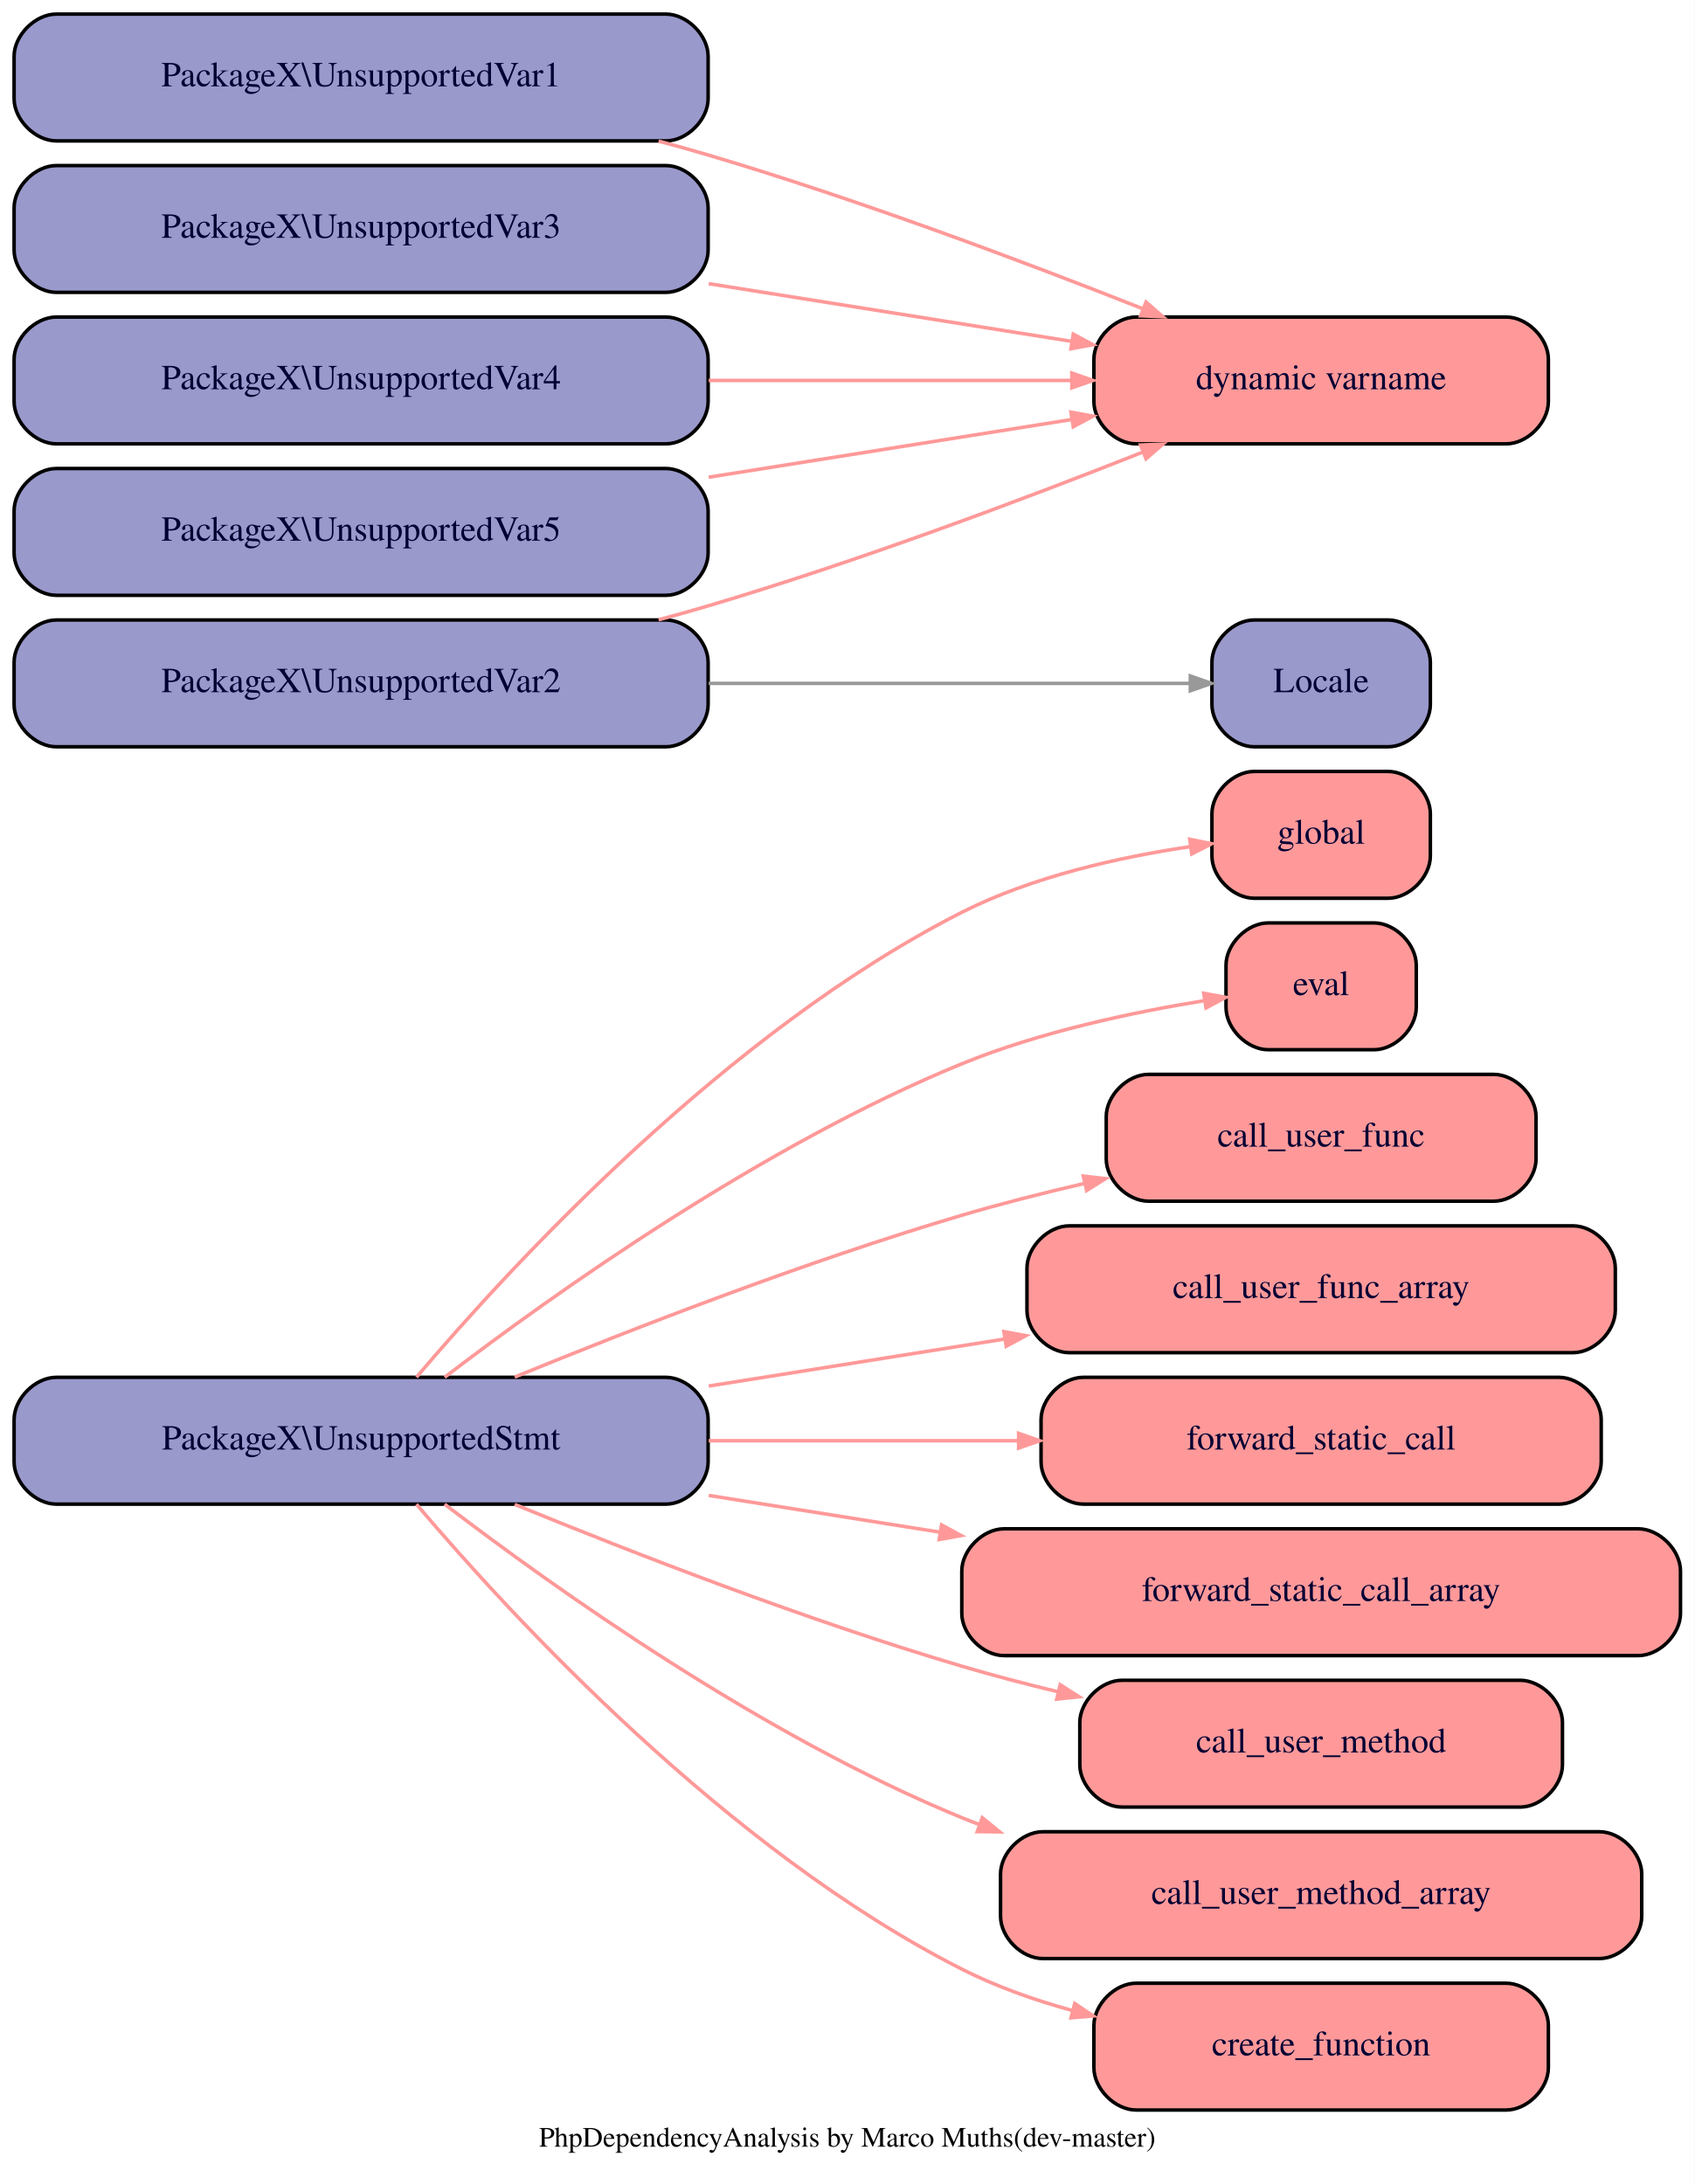
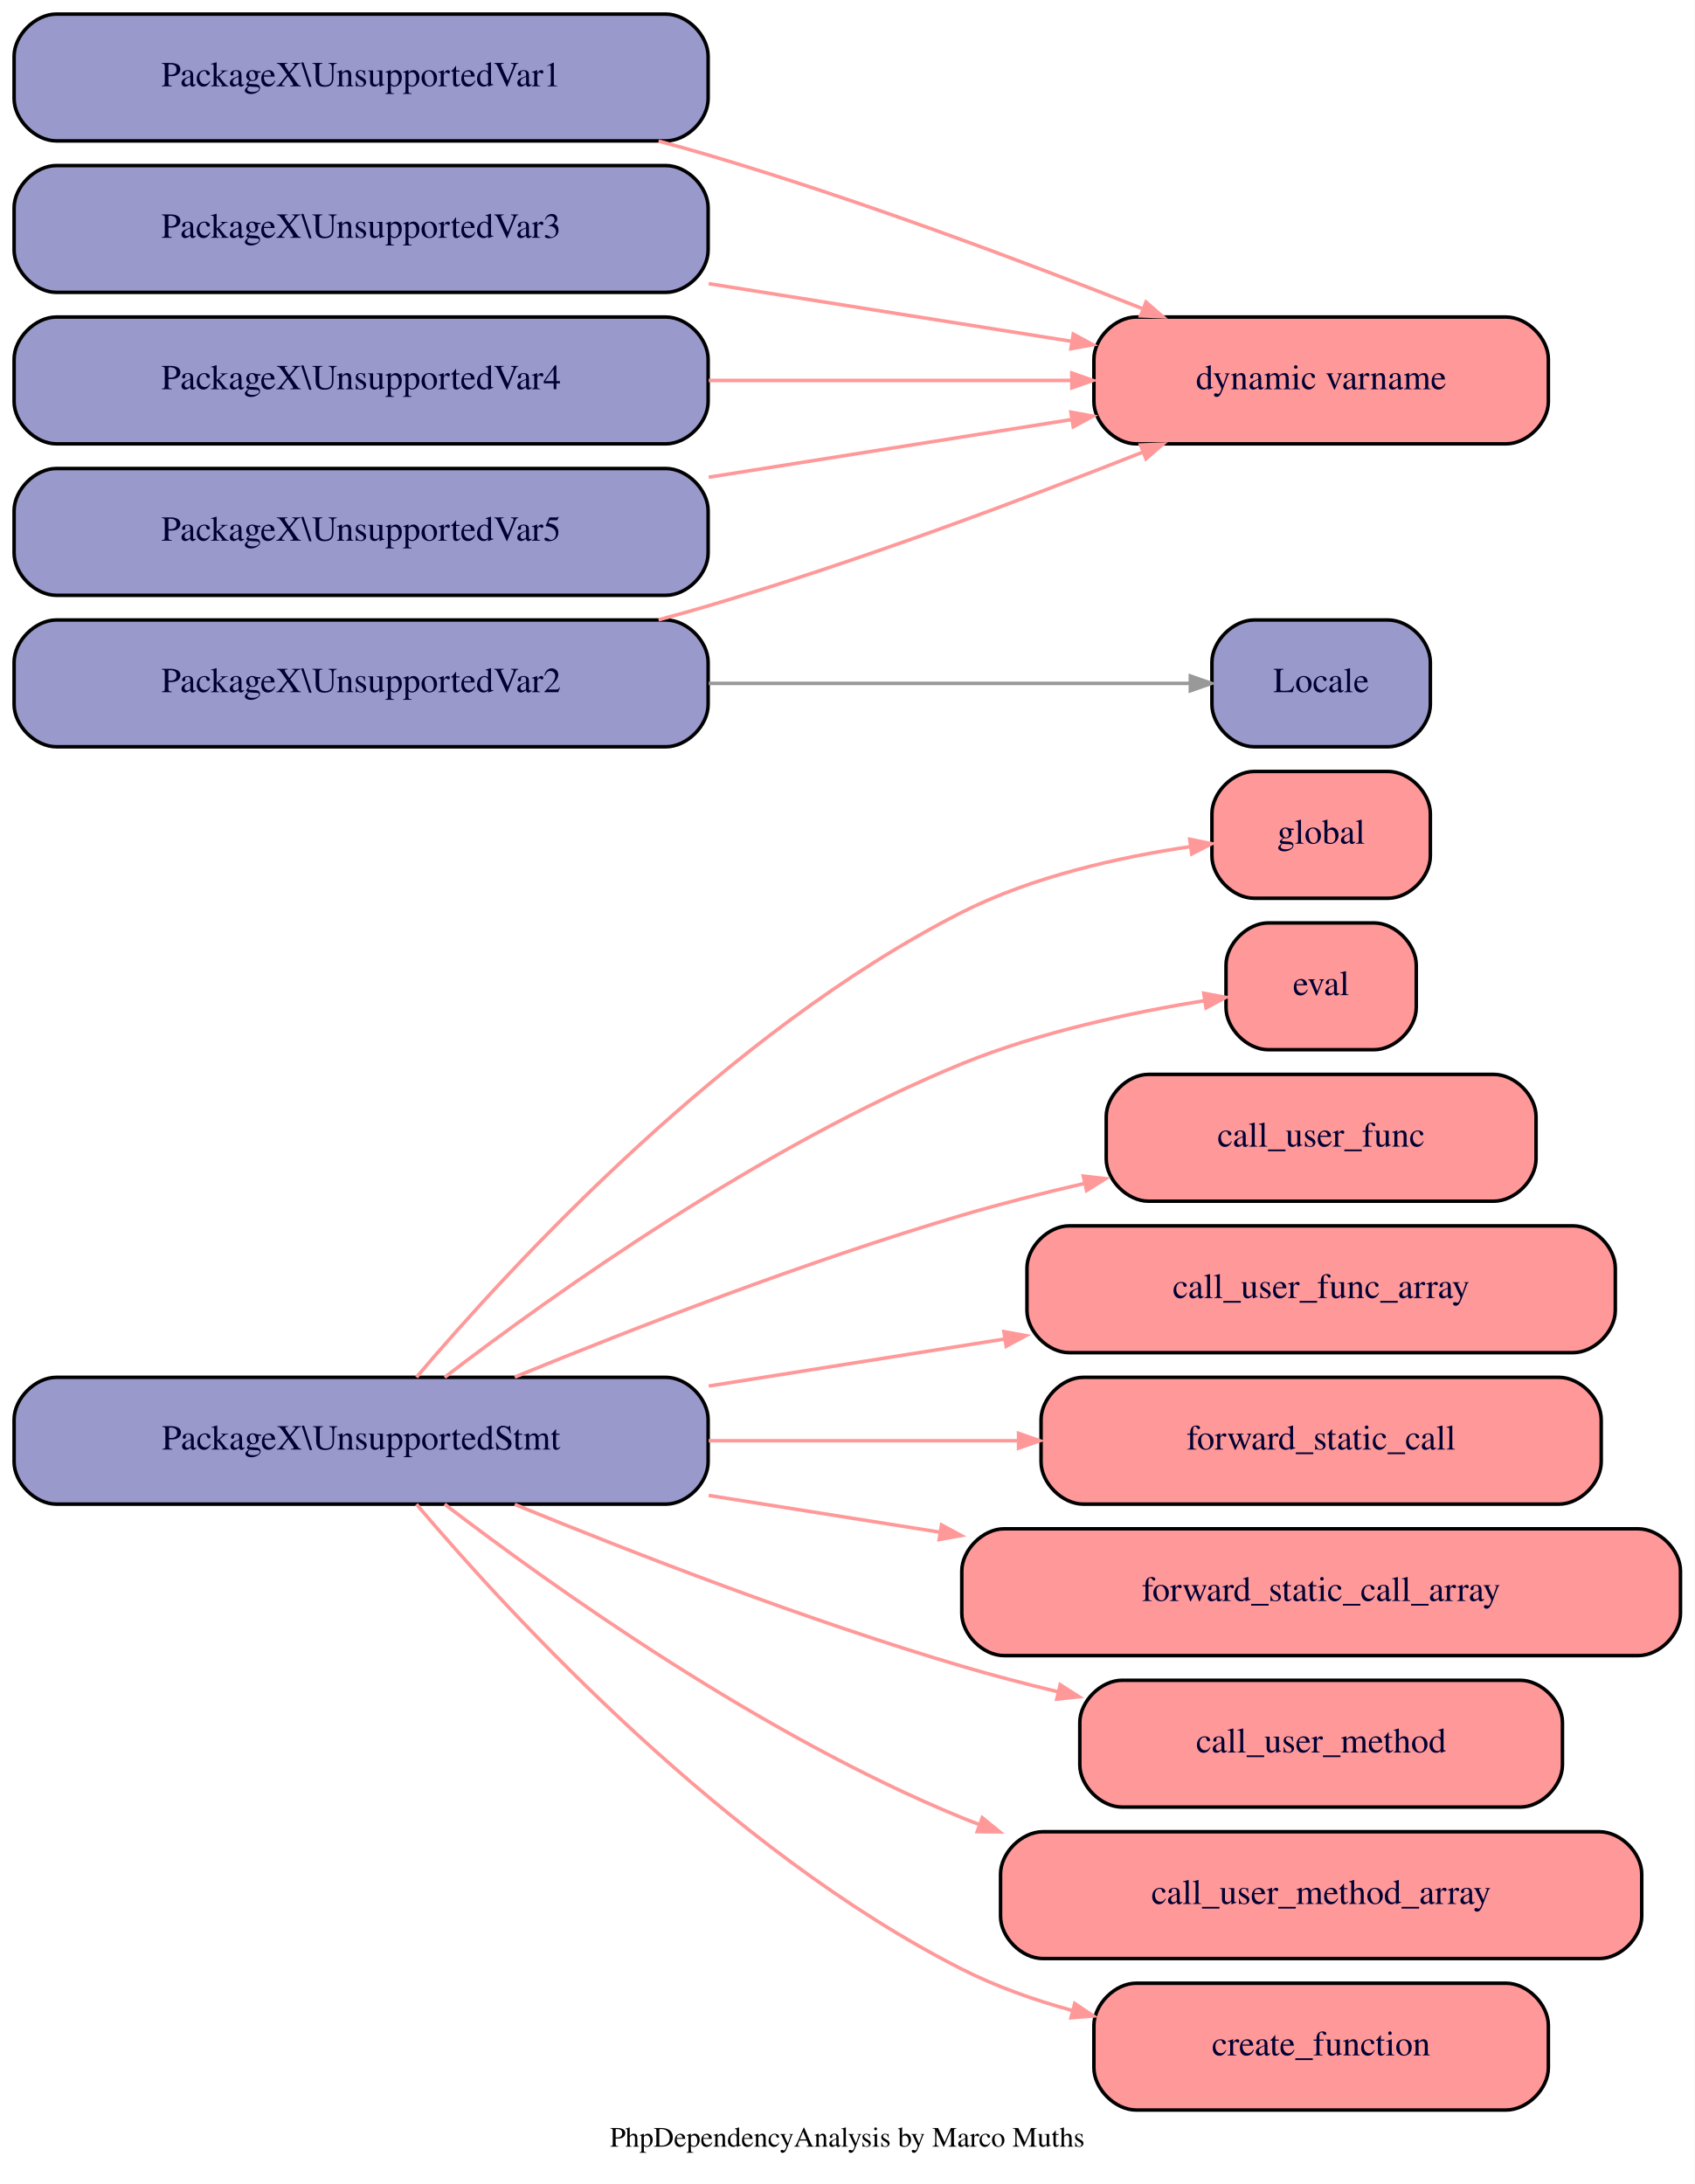
<svg xmlns="http://www.w3.org/2000/svg" width="481pt" height="620pt" viewBox="0.00 0.00 481.00 620.00">
  <g id="graph0" class="graph" transform="scale(1 1) rotate(0) translate(4 616)">
    <polygon fill="white" stroke="none" points="-4,4 -4,-616 477,-616 477,4 -4,4" />
-     <text text-anchor="middle" x="236.5" y="-6.6" font-family="Times,serif" font-size="8.00">PhpDependencyAnalysis by Marco Muths(dev-master)</text>
+     <text text-anchor="middle" x="236.5" y="-6.6" font-family="Times,serif" font-size="8.00">PhpDependencyAnalysis by Marco Muths</text>
    <g id="node1" class="node">
      <path fill="#9999cc" stroke="black" d="M185,-225C185,-225 12,-225 12,-225 6,-225 -1.42109e-14,-219 -1.42109e-14,-213 -1.42109e-14,-213 -1.42109e-14,-201 -1.42109e-14,-201 -1.42109e-14,-195 6,-189 12,-189 12,-189 185,-189 185,-189 191,-189 197,-195 197,-201 197,-201 197,-213 197,-213 197,-219 191,-225 185,-225" />
      <text text-anchor="middle" x="98.5" y="-204.5" font-family="Times,serif" font-size="10.00" fill="#000033">PackageX\UnsupportedStmt</text>
    </g>
    <g id="node2" class="node">
      <path fill="#ff9999" stroke="black" d="M390,-397C390,-397 352,-397 352,-397 346,-397 340,-391 340,-385 340,-385 340,-373 340,-373 340,-367 346,-361 352,-361 352,-361 390,-361 390,-361 396,-361 402,-367 402,-373 402,-373 402,-385 402,-385 402,-391 396,-397 390,-397" />
      <text text-anchor="middle" x="371" y="-376.5" font-family="Times,serif" font-size="10.00" fill="#000033">global</text>
    </g>
    <g id="edge1" class="edge">
      <path fill="none" stroke="#ff9999" d="M114.213,-225.034C141.3,-256.958 202.416,-323.223 269,-357 289.161,-367.227 313.935,-372.716 333.902,-375.654" />
      <polygon fill="#ff9999" stroke="#ff9999" points="333.703,-377.746 339.934,-376.486 334.277,-373.586 333.703,-377.746" />
    </g>
    <g id="node3" class="node">
      <path fill="#ff9999" stroke="black" d="M386,-354C386,-354 356,-354 356,-354 350,-354 344,-348 344,-342 344,-342 344,-330 344,-330 344,-324 350,-318 356,-318 356,-318 386,-318 386,-318 392,-318 398,-324 398,-330 398,-330 398,-342 398,-342 398,-348 392,-354 386,-354" />
      <text text-anchor="middle" x="371" y="-333.5" font-family="Times,serif" font-size="10.00" fill="#000033">eval</text>
    </g>
    <g id="edge2" class="edge">
      <path fill="none" stroke="#ff9999" d="M122.208,-225.015C153.462,-248.915 212.323,-290.783 269,-314 291.123,-323.062 317.572,-328.65 337.854,-331.926" />
      <polygon fill="#ff9999" stroke="#ff9999" points="337.687,-334.025 343.938,-332.87 338.331,-329.875 337.687,-334.025" />
    </g>
    <g id="node4" class="node">
      <path fill="#ff9999" stroke="black" d="M420,-311C420,-311 322,-311 322,-311 316,-311 310,-305 310,-299 310,-299 310,-287 310,-287 310,-281 316,-275 322,-275 322,-275 420,-275 420,-275 426,-275 432,-281 432,-287 432,-287 432,-299 432,-299 432,-305 426,-311 420,-311" />
      <text text-anchor="middle" x="371" y="-290.5" font-family="Times,serif" font-size="10.00" fill="#000033">call_user_func</text>
    </g>
    <g id="edge3" class="edge">
      <path fill="none" stroke="#ff9999" d="M142.1,-225.076C176.026,-238.983 224.964,-257.967 269,-271 280.137,-274.296 292.098,-277.332 303.754,-280.028" />
      <polygon fill="#ff9999" stroke="#ff9999" points="303.5,-282.124 309.816,-281.406 304.431,-278.028 303.5,-282.124" />
    </g>
    <g id="node5" class="node">
      <path fill="#ff9999" stroke="black" d="M442.5,-268C442.5,-268 299.5,-268 299.5,-268 293.5,-268 287.5,-262 287.5,-256 287.5,-256 287.5,-244 287.5,-244 287.5,-238 293.5,-232 299.5,-232 299.5,-232 442.5,-232 442.5,-232 448.5,-232 454.5,-238 454.5,-244 454.5,-244 454.5,-256 454.5,-256 454.5,-262 448.5,-268 442.5,-268" />
      <text text-anchor="middle" x="371" y="-247.5" font-family="Times,serif" font-size="10.00" fill="#000033">call_user_func_array</text>
    </g>
    <g id="edge4" class="edge">
      <path fill="none" stroke="#ff9999" d="M197.157,-222.524C224.591,-226.885 254.268,-231.603 281.159,-235.877" />
      <polygon fill="#ff9999" stroke="#ff9999" points="280.955,-237.971 287.21,-236.839 281.614,-233.823 280.955,-237.971" />
    </g>
    <g id="node6" class="node">
      <path fill="#ff9999" stroke="black" d="M438.5,-225C438.5,-225 303.5,-225 303.5,-225 297.5,-225 291.5,-219 291.5,-213 291.5,-213 291.5,-201 291.5,-201 291.5,-195 297.5,-189 303.5,-189 303.5,-189 438.5,-189 438.5,-189 444.5,-189 450.5,-195 450.5,-201 450.5,-201 450.5,-213 450.5,-213 450.5,-219 444.5,-225 438.5,-225" />
      <text text-anchor="middle" x="371" y="-204.5" font-family="Times,serif" font-size="10.00" fill="#000033">forward_static_call</text>
    </g>
    <g id="edge5" class="edge">
      <path fill="none" stroke="#ff9999" d="M197.157,-207C225.858,-207 257.012,-207 284.864,-207" />
      <polygon fill="#ff9999" stroke="#ff9999" points="285.124,-209.1 291.124,-207 285.124,-204.9 285.124,-209.1" />
    </g>
    <g id="node7" class="node">
      <path fill="#ff9999" stroke="black" d="M461,-182C461,-182 281,-182 281,-182 275,-182 269,-176 269,-170 269,-170 269,-158 269,-158 269,-152 275,-146 281,-146 281,-146 461,-146 461,-146 467,-146 473,-152 473,-158 473,-158 473,-170 473,-170 473,-176 467,-182 461,-182" />
      <text text-anchor="middle" x="371" y="-161.5" font-family="Times,serif" font-size="10.00" fill="#000033">forward_static_call_array</text>
    </g>
    <g id="edge6" class="edge">
      <path fill="none" stroke="#ff9999" d="M197.157,-191.476C218.459,-188.09 241.113,-184.489 262.765,-181.047" />
      <polygon fill="#ff9999" stroke="#ff9999" points="263.247,-183.096 268.843,-180.08 262.588,-178.948 263.247,-183.096" />
    </g>
    <g id="node8" class="node">
      <path fill="#ff9999" stroke="black" d="M427.5,-139C427.5,-139 314.5,-139 314.5,-139 308.5,-139 302.5,-133 302.5,-127 302.5,-127 302.5,-115 302.5,-115 302.5,-109 308.5,-103 314.5,-103 314.5,-103 427.5,-103 427.5,-103 433.5,-103 439.5,-109 439.5,-115 439.5,-115 439.5,-127 439.5,-127 439.5,-133 433.5,-139 427.5,-139" />
      <text text-anchor="middle" x="371" y="-118.5" font-family="Times,serif" font-size="10.00" fill="#000033">call_user_method</text>
    </g>
    <g id="edge7" class="edge">
      <path fill="none" stroke="#ff9999" d="M142.1,-188.924C176.026,-175.017 224.964,-156.033 269,-143 277.752,-140.41 287.013,-137.98 296.235,-135.75" />
      <polygon fill="#ff9999" stroke="#ff9999" points="296.931,-137.743 302.284,-134.314 295.961,-133.657 296.931,-137.743" />
    </g>
    <g id="node9" class="node">
      <path fill="#ff9999" stroke="black" d="M450,-96C450,-96 292,-96 292,-96 286,-96 280,-90 280,-84 280,-84 280,-72 280,-72 280,-66 286,-60 292,-60 292,-60 450,-60 450,-60 456,-60 462,-66 462,-72 462,-72 462,-84 462,-84 462,-90 456,-96 450,-96" />
      <text text-anchor="middle" x="371" y="-75.5" font-family="Times,serif" font-size="10.00" fill="#000033">call_user_method_array</text>
    </g>
    <g id="edge8" class="edge">
      <path fill="none" stroke="#ff9999" d="M122.208,-188.985C153.462,-165.085 212.323,-123.217 269,-100 270.635,-99.33 272.293,-98.68 273.971,-98.047" />
      <polygon fill="#ff9999" stroke="#ff9999" points="274.81,-99.978 279.744,-95.969 273.387,-96.026 274.81,-99.978" />
    </g>
    <g id="node10" class="node">
      <path fill="#ff9999" stroke="black" d="M423.5,-53C423.5,-53 318.5,-53 318.5,-53 312.5,-53 306.5,-47 306.5,-41 306.5,-41 306.5,-29 306.5,-29 306.5,-23 312.5,-17 318.5,-17 318.5,-17 423.5,-17 423.5,-17 429.5,-17 435.5,-23 435.5,-29 435.5,-29 435.5,-41 435.5,-41 435.5,-47 429.5,-53 423.5,-53" />
      <text text-anchor="middle" x="371" y="-32.5" font-family="Times,serif" font-size="10.00" fill="#000033">create_function</text>
    </g>
    <g id="edge9" class="edge">
      <path fill="none" stroke="#ff9999" d="M114.213,-188.966C141.3,-157.042 202.416,-90.777 269,-57 278.723,-52.068 289.519,-48.238 300.331,-45.264" />
      <polygon fill="#ff9999" stroke="#ff9999" points="301.057,-47.245 306.332,-43.699 299.997,-43.181 301.057,-47.245" />
    </g>
    <g id="node11" class="node">
      <path fill="#9999cc" stroke="black" d="M185,-612C185,-612 12,-612 12,-612 6,-612 -1.42109e-14,-606 -1.42109e-14,-600 -1.42109e-14,-600 -1.42109e-14,-588 -1.42109e-14,-588 -1.42109e-14,-582 6,-576 12,-576 12,-576 185,-576 185,-576 191,-576 197,-582 197,-588 197,-588 197,-600 197,-600 197,-606 191,-612 185,-612" />
      <text text-anchor="middle" x="98.5" y="-591.5" font-family="Times,serif" font-size="10.00" fill="#000033">PackageX\UnsupportedVar1</text>
    </g>
    <g id="node12" class="node">
      <path fill="#ff9999" stroke="black" d="M423.5,-526C423.5,-526 318.5,-526 318.5,-526 312.5,-526 306.5,-520 306.5,-514 306.5,-514 306.5,-502 306.5,-502 306.5,-496 312.5,-490 318.5,-490 318.5,-490 423.5,-490 423.5,-490 429.5,-490 435.5,-496 435.5,-502 435.5,-502 435.5,-514 435.5,-514 435.5,-520 429.5,-526 423.5,-526" />
      <text text-anchor="middle" x="371" y="-505.5" font-family="Times,serif" font-size="10.00" fill="#000033">dynamic varname</text>
    </g>
    <g id="edge10" class="edge">
      <path fill="none" stroke="#ff9999" d="M182.931,-575.948C187.707,-574.675 192.425,-573.356 197,-572 239.231,-559.484 286.022,-541.942 320.282,-528.388" />
      <polygon fill="#ff9999" stroke="#ff9999" points="321.298,-530.245 326.099,-526.078 319.748,-526.341 321.298,-530.245" />
    </g>
    <g id="node13" class="node">
      <path fill="#9999cc" stroke="black" d="M185,-440C185,-440 12,-440 12,-440 6,-440 -1.42109e-14,-434 -1.42109e-14,-428 -1.42109e-14,-428 -1.42109e-14,-416 -1.42109e-14,-416 -1.42109e-14,-410 6,-404 12,-404 12,-404 185,-404 185,-404 191,-404 197,-410 197,-416 197,-416 197,-428 197,-428 197,-434 191,-440 185,-440" />
      <text text-anchor="middle" x="98.5" y="-419.5" font-family="Times,serif" font-size="10.00" fill="#000033">PackageX\UnsupportedVar2</text>
    </g>
    <g id="edge12" class="edge">
      <path fill="none" stroke="#ff9999" d="M182.931,-440.052C187.707,-441.325 192.425,-442.644 197,-444 239.231,-456.516 286.022,-474.058 320.282,-487.612" />
      <polygon fill="#ff9999" stroke="#ff9999" points="319.748,-489.659 326.099,-489.922 321.298,-485.755 319.748,-489.659" />
    </g>
    <g id="node14" class="node">
      <path fill="#9999cc" stroke="black" d="M390,-440C390,-440 352,-440 352,-440 346,-440 340,-434 340,-428 340,-428 340,-416 340,-416 340,-410 346,-404 352,-404 352,-404 390,-404 390,-404 396,-404 402,-410 402,-416 402,-416 402,-428 402,-428 402,-434 396,-440 390,-440" />
      <text text-anchor="middle" x="371" y="-419.5" font-family="Times,serif" font-size="10.00" fill="#000033">Locale</text>
    </g>
    <g id="edge11" class="edge">
      <path fill="none" stroke="#999999" d="M197.157,-422C244.597,-422 298.741,-422 333.594,-422" />
      <polygon fill="#999999" stroke="#999999" points="333.872,-424.1 339.872,-422 333.872,-419.9 333.872,-424.1" />
    </g>
    <g id="node15" class="node">
      <path fill="#9999cc" stroke="black" d="M185,-569C185,-569 12,-569 12,-569 6,-569 -1.42109e-14,-563 -1.42109e-14,-557 -1.42109e-14,-557 -1.42109e-14,-545 -1.42109e-14,-545 -1.42109e-14,-539 6,-533 12,-533 12,-533 185,-533 185,-533 191,-533 197,-539 197,-545 197,-545 197,-557 197,-557 197,-563 191,-569 185,-569" />
      <text text-anchor="middle" x="98.5" y="-548.5" font-family="Times,serif" font-size="10.00" fill="#000033">PackageX\UnsupportedVar3</text>
    </g>
    <g id="edge13" class="edge">
      <path fill="none" stroke="#ff9999" d="M197.157,-535.476C231.206,-530.063 268.709,-524.102 300.054,-519.119" />
      <polygon fill="#ff9999" stroke="#ff9999" points="300.642,-521.152 306.238,-518.136 299.982,-517.004 300.642,-521.152" />
    </g>
    <g id="node16" class="node">
      <path fill="#9999cc" stroke="black" d="M185,-526C185,-526 12,-526 12,-526 6,-526 -1.42109e-14,-520 -1.42109e-14,-514 -1.42109e-14,-514 -1.42109e-14,-502 -1.42109e-14,-502 -1.42109e-14,-496 6,-490 12,-490 12,-490 185,-490 185,-490 191,-490 197,-496 197,-502 197,-502 197,-514 197,-514 197,-520 191,-526 185,-526" />
      <text text-anchor="middle" x="98.5" y="-505.5" font-family="Times,serif" font-size="10.00" fill="#000033">PackageX\UnsupportedVar4</text>
    </g>
    <g id="edge14" class="edge">
      <path fill="none" stroke="#ff9999" d="M197.157,-508C231.206,-508 268.709,-508 300.054,-508" />
      <polygon fill="#ff9999" stroke="#ff9999" points="300.238,-510.1 306.238,-508 300.238,-505.9 300.238,-510.1" />
    </g>
    <g id="node17" class="node">
      <path fill="#9999cc" stroke="black" d="M185,-483C185,-483 12,-483 12,-483 6,-483 -1.42109e-14,-477 -1.42109e-14,-471 -1.42109e-14,-471 -1.42109e-14,-459 -1.42109e-14,-459 -1.42109e-14,-453 6,-447 12,-447 12,-447 185,-447 185,-447 191,-447 197,-453 197,-459 197,-459 197,-471 197,-471 197,-477 191,-483 185,-483" />
      <text text-anchor="middle" x="98.5" y="-462.5" font-family="Times,serif" font-size="10.00" fill="#000033">PackageX\UnsupportedVar5</text>
    </g>
    <g id="edge15" class="edge">
      <path fill="none" stroke="#ff9999" d="M197.157,-480.524C231.206,-485.937 268.709,-491.898 300.054,-496.881" />
      <polygon fill="#ff9999" stroke="#ff9999" points="299.982,-498.996 306.238,-497.864 300.642,-494.848 299.982,-498.996" />
    </g>
  </g>
</svg>
